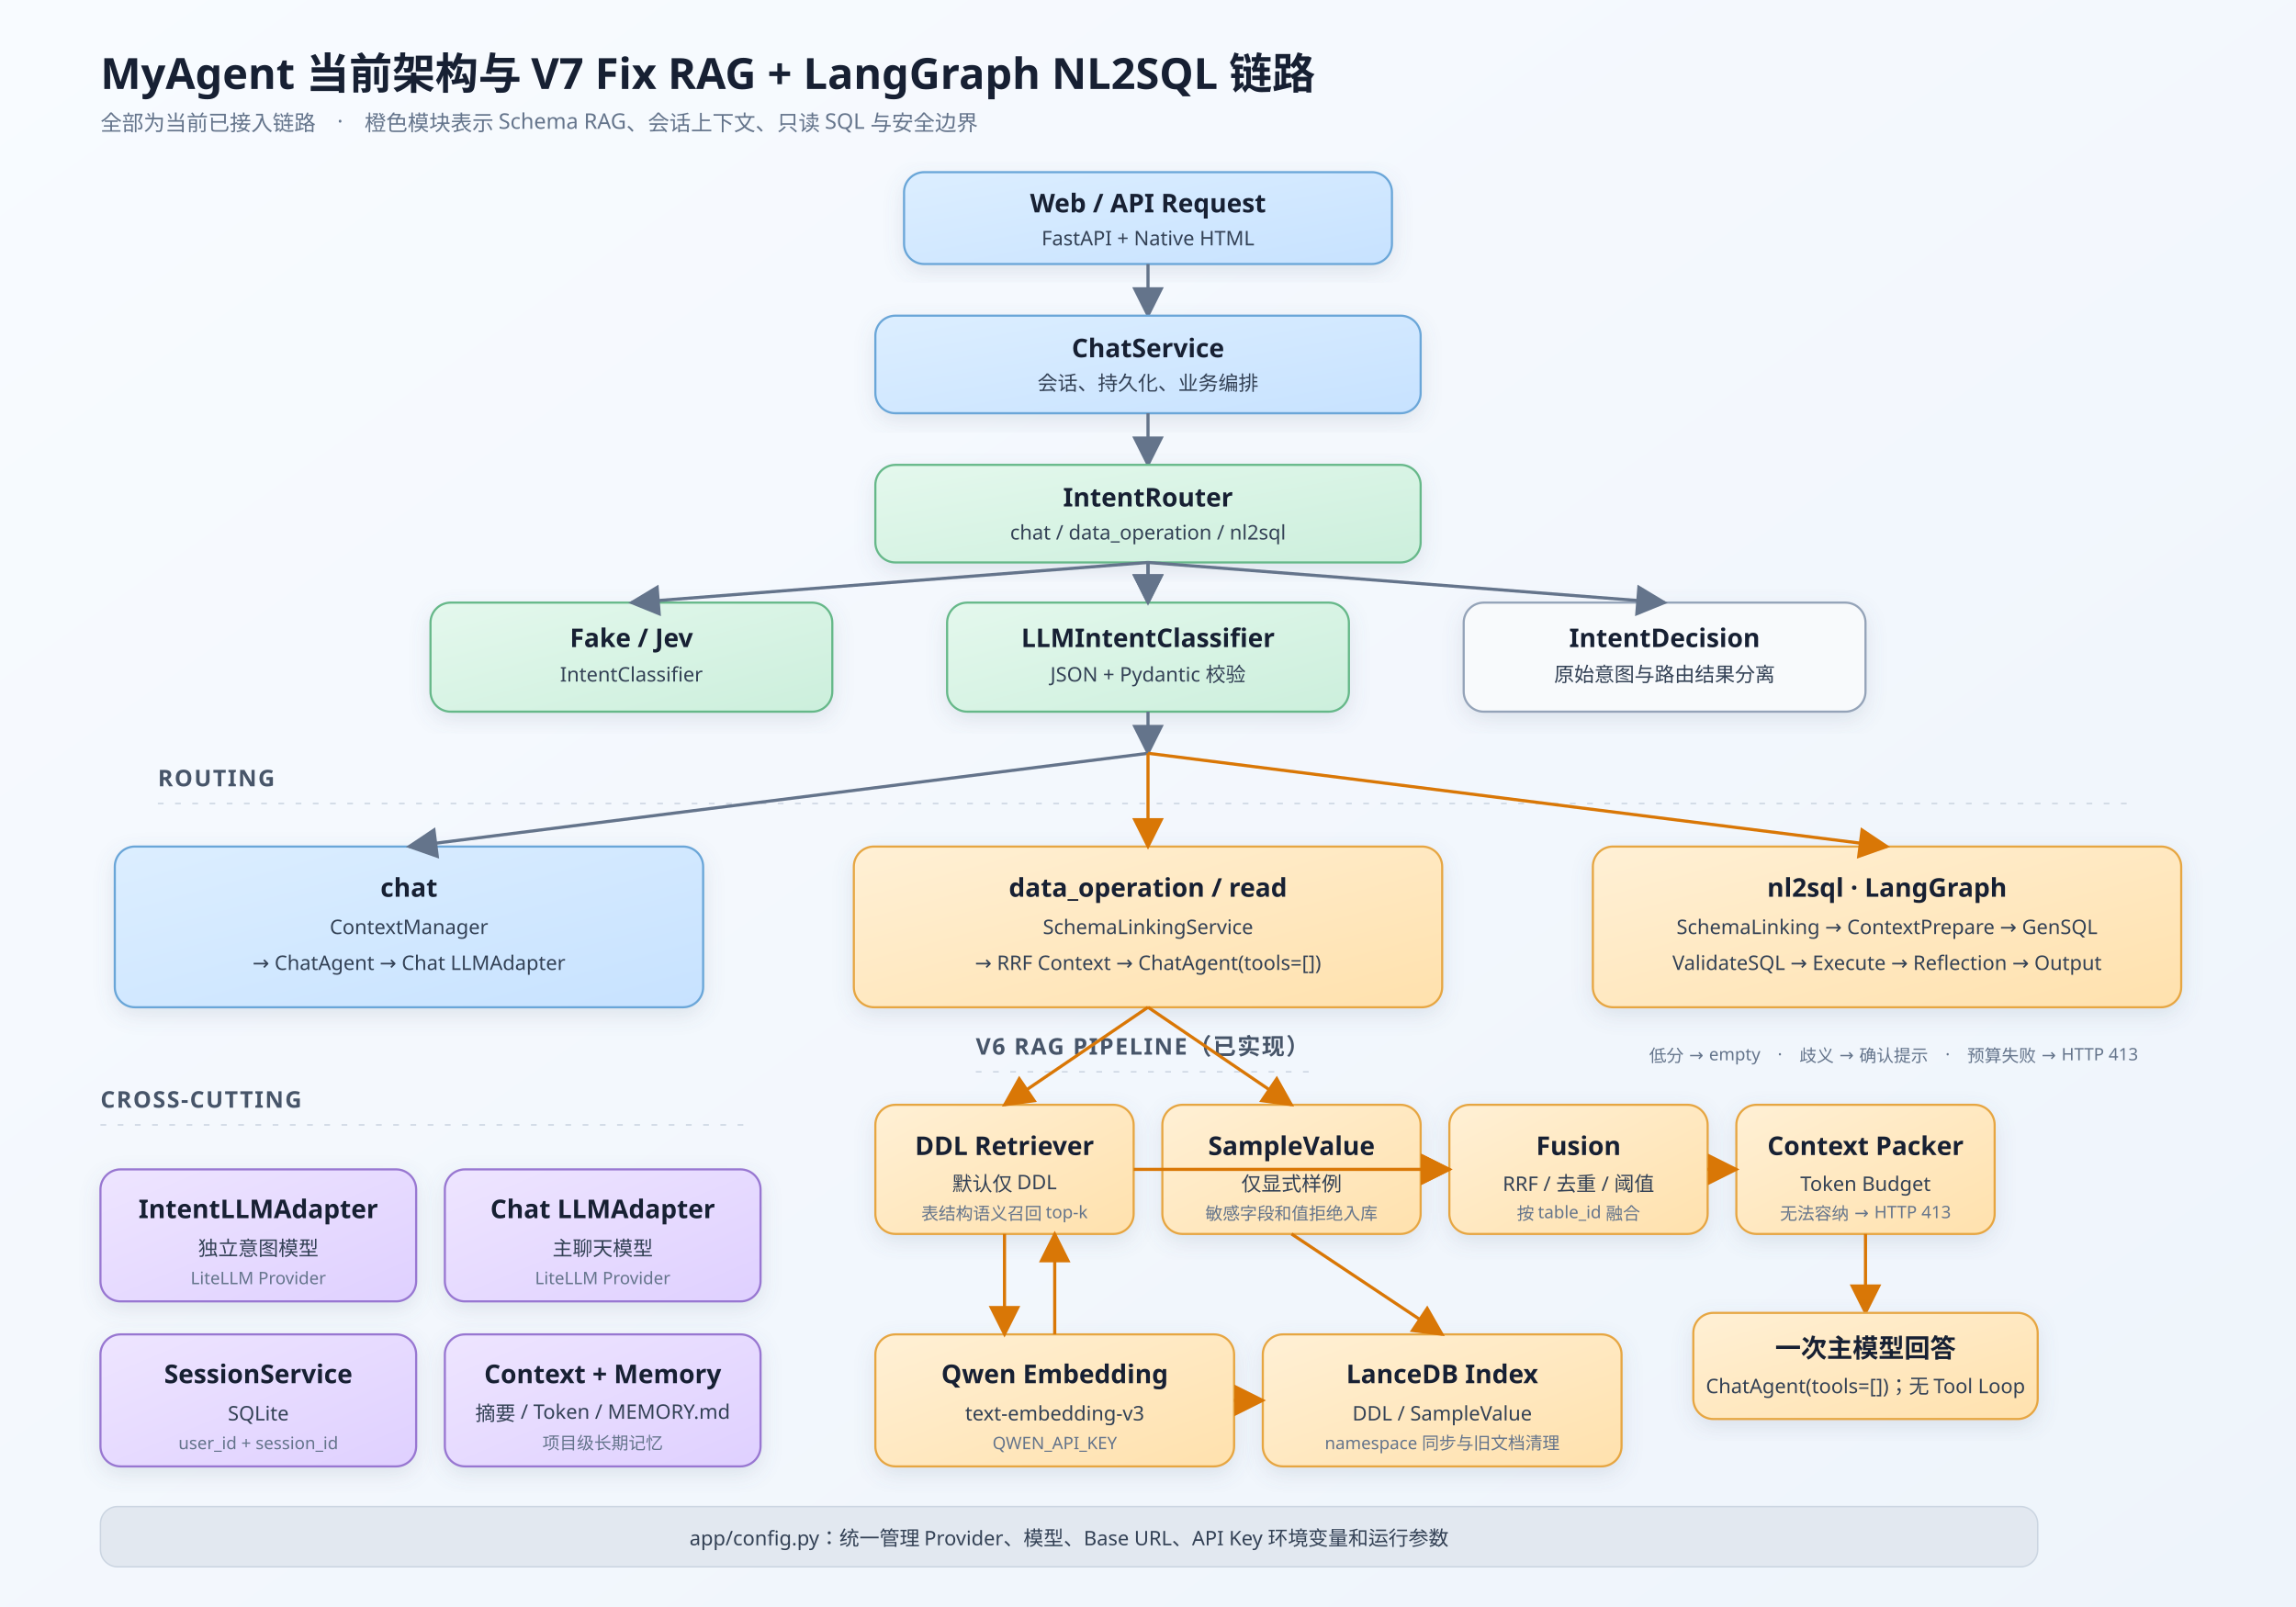
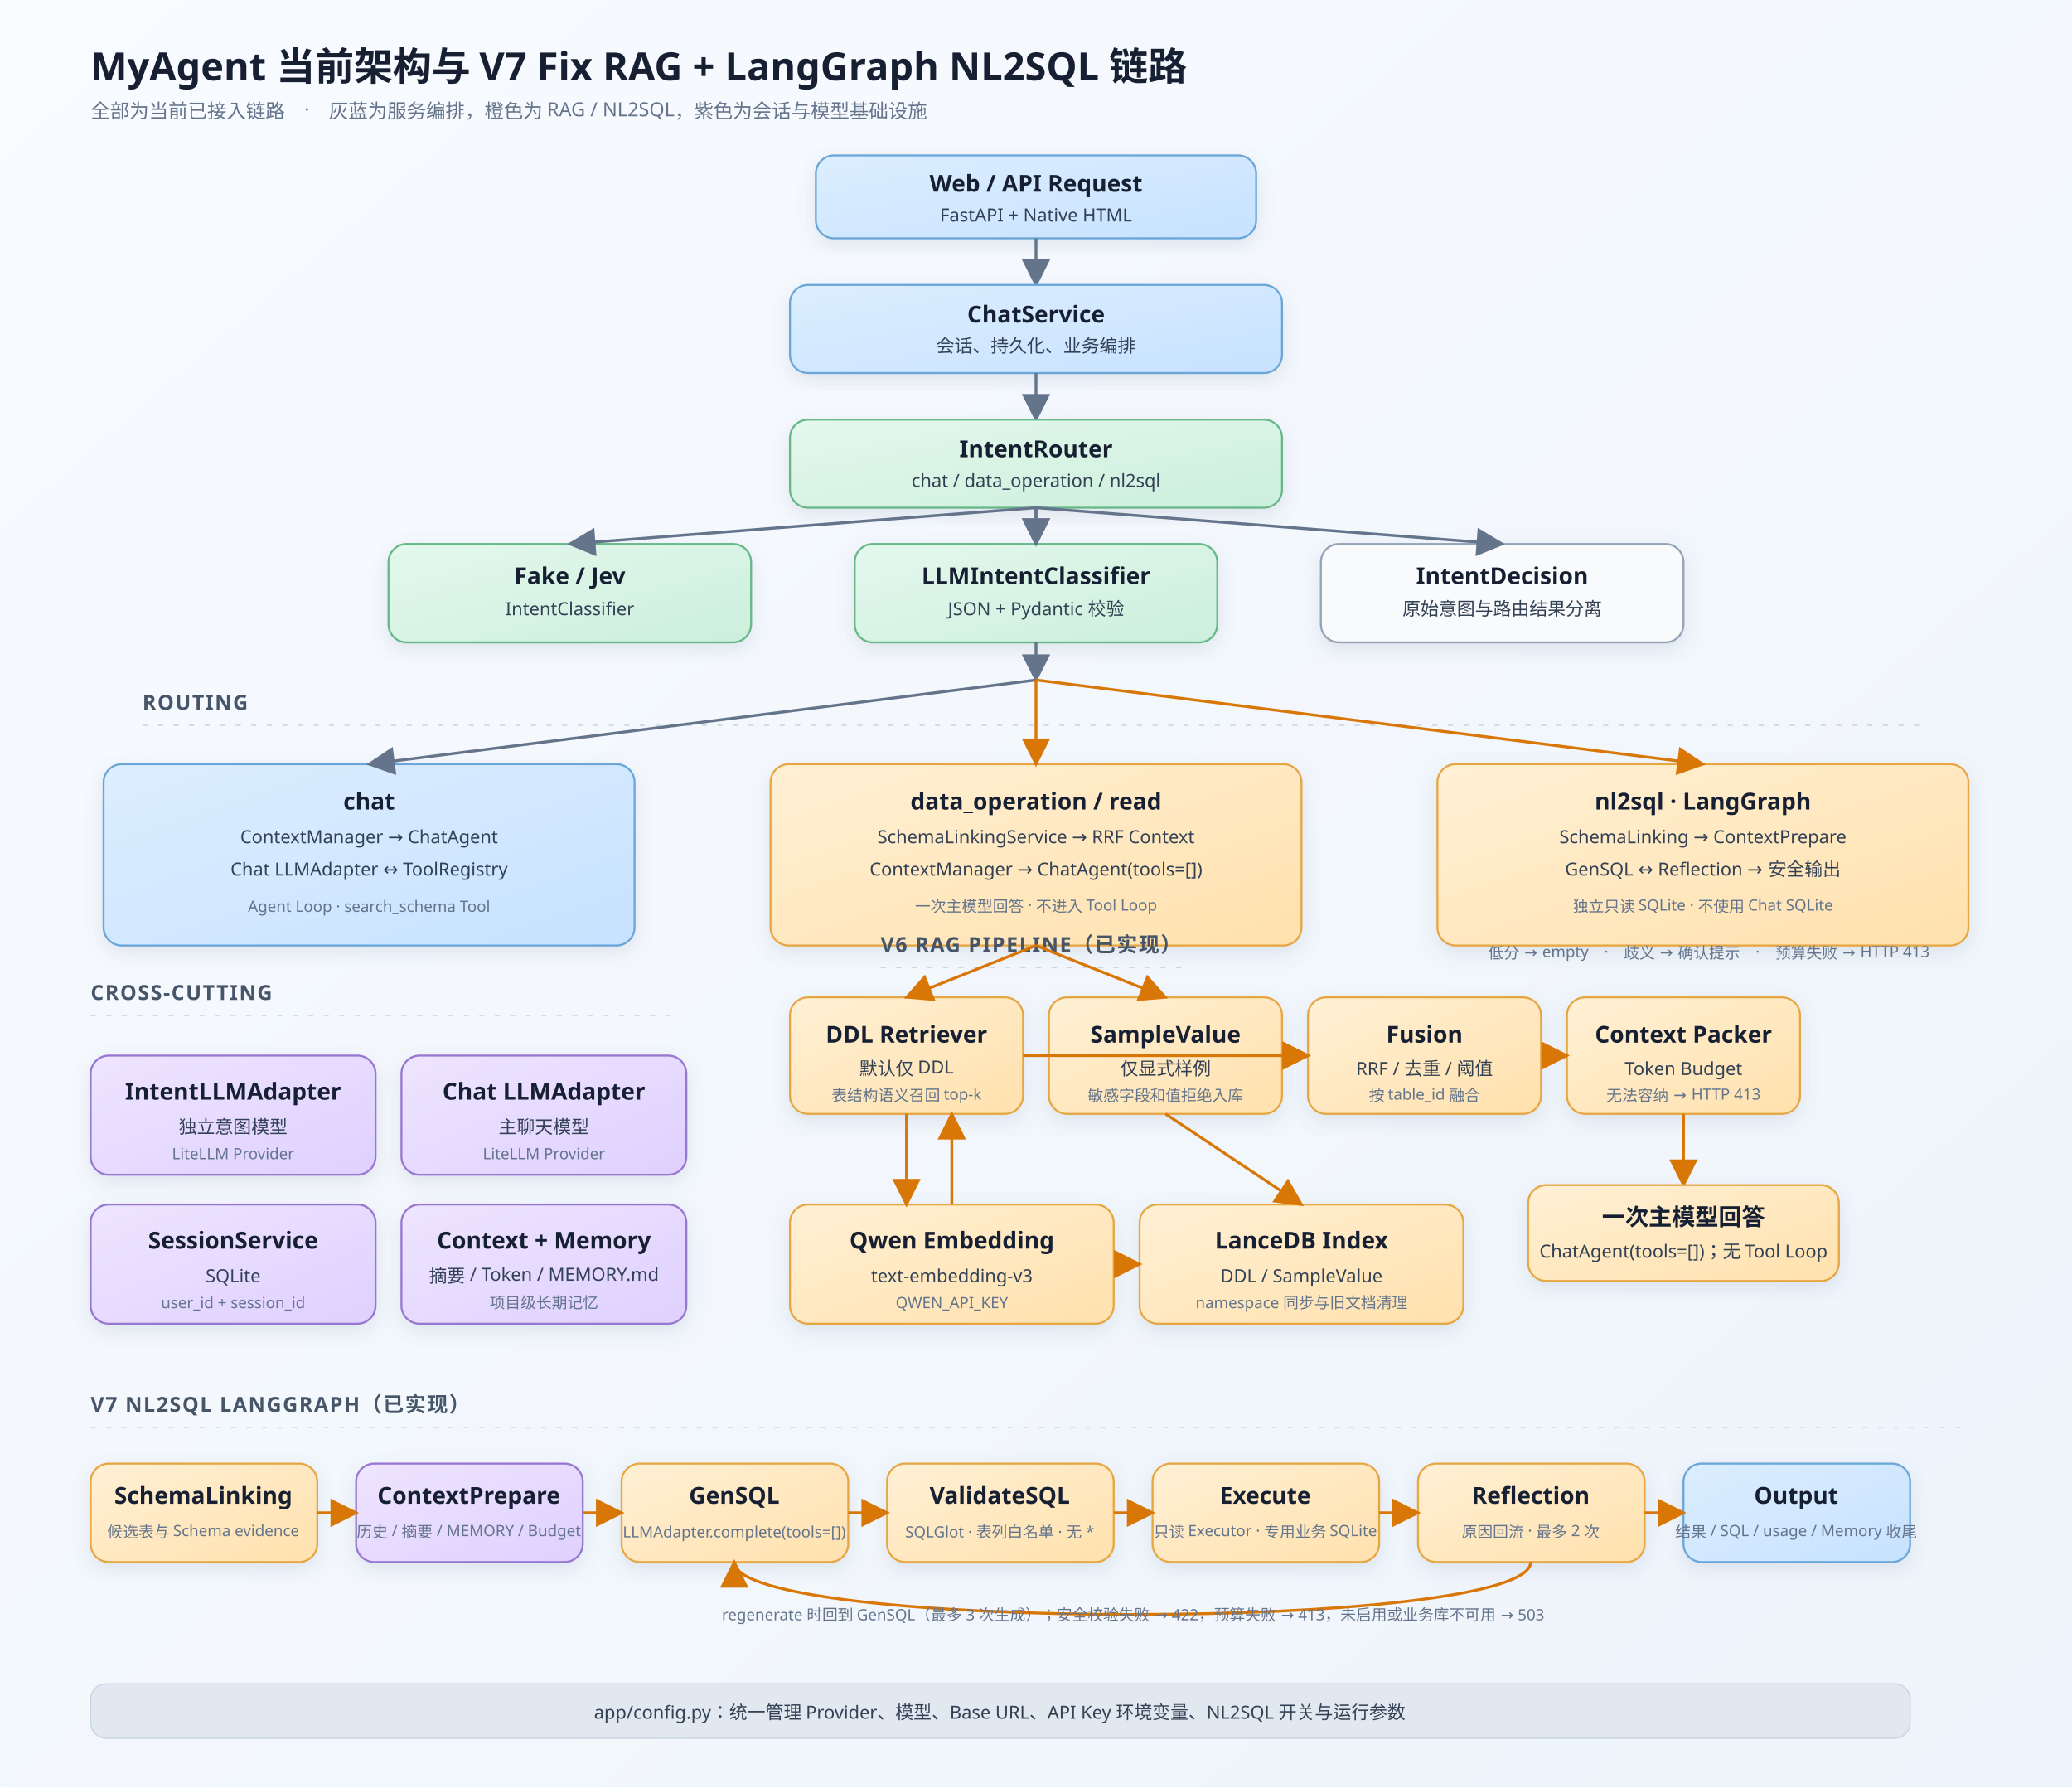
- <svg xmlns="http://www.w3.org/2000/svg" width="1600" height="1120" viewBox="0 0 1600 1120" role="img" aria-labelledby="title desc">
+ <svg xmlns="http://www.w3.org/2000/svg" width="1600" height="1380" viewBox="0 0 1600 1380" role="img" aria-labelledby="title desc">
  <defs>
    <linearGradient id="background" x1="0" y1="0" x2="1" y2="1">
      <stop offset="0%" stop-color="#f8fbff" />
      <stop offset="100%" stop-color="#eef4fb" />
    </linearGradient>
    <linearGradient id="blue" x1="0" y1="0" x2="1" y2="1">
      <stop offset="0%" stop-color="#dceeff" />
      <stop offset="100%" stop-color="#c7e2ff" />
    </linearGradient>
    <linearGradient id="green" x1="0" y1="0" x2="1" y2="1">
      <stop offset="0%" stop-color="#e4f8ed" />
      <stop offset="100%" stop-color="#ccefdc" />
    </linearGradient>
    <linearGradient id="orange" x1="0" y1="0" x2="1" y2="1">
      <stop offset="0%" stop-color="#fff0d5" />
      <stop offset="100%" stop-color="#ffe1ad" />
    </linearGradient>
    <linearGradient id="purple" x1="0" y1="0" x2="1" y2="1">
      <stop offset="0%" stop-color="#eee5ff" />
      <stop offset="100%" stop-color="#dfd0ff" />
    </linearGradient>
    <filter id="shadow" x="-20%" y="-20%" width="140%" height="140%">
      <feDropShadow dx="0" dy="5" stdDeviation="7" flood-color="#64748b" flood-opacity="0.16" />
    </filter>
    <marker id="arrow" markerWidth="10" markerHeight="10" refX="9" refY="5" orient="auto">
      <path d="M0,0 L10,5 L0,10 Z" fill="#64748b" />
    </marker>
    <marker id="arrowOrange" markerWidth="10" markerHeight="10" refX="9" refY="5" orient="auto">
      <path d="M0,0 L10,5 L0,10 Z" fill="#d97706" />
    </marker>
    <style>
      .title { font: 700 30px "Segoe UI", "Microsoft YaHei", sans-serif; fill: #172033; }
      .subtitle { font: 400 15px "Segoe UI", "Microsoft YaHei", sans-serif; fill: #64748b; }
      .label { font: 700 18px "Segoe UI", "Microsoft YaHei", sans-serif; fill: #172033; }
      .small { font: 400 14px "Segoe UI", "Microsoft YaHei", sans-serif; fill: #334155; }
      .tiny { font: 400 12px "Segoe UI", "Microsoft YaHei", sans-serif; fill: #64748b; }
      .section { font: 700 16px "Segoe UI", "Microsoft YaHei", sans-serif; fill: #475569; letter-spacing: 1px; }
      .box { stroke-width: 1.5; rx: 14; filter: url(#shadow); }
      .current { stroke: #6aa6d8; fill: url(#blue); }
      .intent { stroke: #66b889; fill: url(#green); }
      .planned { stroke: #e6a642; fill: url(#orange); stroke-dasharray: 9 7; }
      .rag { stroke: #e6a642; fill: url(#orange); }
      .storage { stroke: #9877d1; fill: url(#purple); }
      .muted { stroke: #94a3b8; fill: #f8fafc; }
      .line { stroke: #64748b; stroke-width: 2.2; fill: none; marker-end: url(#arrow); }
      .plannedLine { stroke: #d97706; stroke-width: 2.2; fill: none; stroke-dasharray: 9 7; marker-end: url(#arrowOrange); }
      .ragLine { stroke: #d97706; stroke-width: 2.2; fill: none; marker-end: url(#arrowOrange); }
      .divider { stroke: #cbd5e1; stroke-width: 1; stroke-dasharray: 4 8; }
    </style>
  </defs>
-   <rect width="1600" height="1120" fill="url(#background)" />
+   <rect width="1600" height="1380" fill="url(#background)" />
  <text x="70" y="62" class="title">MyAgent 当前架构与 V7 Fix RAG + LangGraph NL2SQL 链路</text>
-   <text x="70" y="91" class="subtitle">全部为当前已接入链路　·　橙色模块表示 Schema RAG、会话上下文、只读 SQL 与安全边界</text>
+   <text x="70" y="91" class="subtitle">全部为当前已接入链路　·　灰蓝为服务编排，橙色为 RAG / NL2SQL，紫色为会话与模型基础设施</text>
  <rect x="630" y="120" width="340" height="64" class="box current" />
  <text x="800" y="148" text-anchor="middle" class="label">Web / API Request</text>
  <text x="800" y="171" text-anchor="middle" class="small">FastAPI + Native HTML</text>
  <path d="M800 184 L800 220" class="line" />
  <rect x="610" y="220" width="380" height="68" class="box current" />
  <text x="800" y="249" text-anchor="middle" class="label">ChatService</text>
  <text x="800" y="272" text-anchor="middle" class="small">会话、持久化、业务编排</text>
  <path d="M800 288 L800 324" class="line" />
  <rect x="610" y="324" width="380" height="68" class="box intent" />
  <text x="800" y="353" text-anchor="middle" class="label">IntentRouter</text>
  <text x="800" y="376" text-anchor="middle" class="small">chat / data_operation / nl2sql</text>
  <path d="M800 392 L800 420" class="line" />
  <rect x="300" y="420" width="280" height="76" class="box intent" />
  <text x="440" y="451" text-anchor="middle" class="label">Fake / Jev</text>
  <text x="440" y="475" text-anchor="middle" class="small">IntentClassifier</text>
  <rect x="660" y="420" width="280" height="76" class="box intent" />
  <text x="800" y="451" text-anchor="middle" class="label">LLMIntentClassifier</text>
  <text x="800" y="475" text-anchor="middle" class="small">JSON + Pydantic 校验</text>
  <rect x="1020" y="420" width="280" height="76" class="box muted" />
  <text x="1160" y="451" text-anchor="middle" class="label">IntentDecision</text>
  <text x="1160" y="475" text-anchor="middle" class="small">原始意图与路由结果分离</text>
  <path d="M800 392 L440 420" class="line" />
  <path d="M800 392 L800 420" class="line" />
  <path d="M800 392 L1160 420" class="line" />
  <path d="M800 496 L800 525" class="line" />
  <text x="110" y="548" class="section">ROUTING</text>
  <line x1="110" y1="560" x2="1490" y2="560" class="divider" />
-   <rect x="80" y="590" width="410" height="112" class="box current" />
+   <rect x="80" y="590" width="410" height="140" class="box current" />
  <text x="285" y="625" text-anchor="middle" class="label">chat</text>
-   <text x="285" y="651" text-anchor="middle" class="small">ContextManager</text>
-   <text x="285" y="676" text-anchor="middle" class="small">→ ChatAgent → Chat LLMAdapter</text>
-   <rect x="595" y="590" width="410" height="112" class="box rag" />
+   <text x="285" y="651" text-anchor="middle" class="small">ContextManager → ChatAgent</text>
+   <text x="285" y="676" text-anchor="middle" class="small">Chat LLMAdapter ↔ ToolRegistry</text>
+   <text x="285" y="704" text-anchor="middle" class="tiny">Agent Loop · search_schema Tool</text>
+   <rect x="595" y="590" width="410" height="140" class="box rag" />
  <text x="800" y="625" text-anchor="middle" class="label">data_operation / read</text>
-   <text x="800" y="651" text-anchor="middle" class="small">SchemaLinkingService</text>
-   <text x="800" y="676" text-anchor="middle" class="small">→ RRF Context → ChatAgent(tools=[])</text>
-   <rect x="1110" y="590" width="410" height="112" class="box rag" />
+   <text x="800" y="651" text-anchor="middle" class="small">SchemaLinkingService → RRF Context</text>
+   <text x="800" y="676" text-anchor="middle" class="small">ContextManager → ChatAgent(tools=[])</text>
+   <text x="800" y="704" text-anchor="middle" class="tiny">一次主模型回答 · 不进入 Tool Loop</text>
+   <rect x="1110" y="590" width="410" height="140" class="box rag" />
  <text x="1315" y="625" text-anchor="middle" class="label">nl2sql · LangGraph</text>
-   <text x="1315" y="651" text-anchor="middle" class="small">SchemaLinking → ContextPrepare → GenSQL</text>
-   <text x="1315" y="676" text-anchor="middle" class="small">ValidateSQL → Execute → Reflection → Output</text>
+   <text x="1315" y="651" text-anchor="middle" class="small">SchemaLinking → ContextPrepare</text>
+   <text x="1315" y="676" text-anchor="middle" class="small">GenSQL ↔ Reflection → 安全输出</text>
+   <text x="1315" y="704" text-anchor="middle" class="tiny">独立只读 SQLite · 不使用 Chat SQLite</text>
  <path d="M800 525 L285 590" class="line" />
  <path d="M800 525 L800 590" class="ragLine" />
  <path d="M800 525 L1315 590" class="ragLine" />
  <text x="680" y="735" class="section">V6 RAG PIPELINE（已实现）</text>
  <line x1="680" y1="747" x2="920" y2="747" class="divider" />
  <rect x="610" y="770" width="180" height="90" class="box rag" />
  <text x="700" y="805" text-anchor="middle" class="label">DDL Retriever</text>
  <text x="700" y="830" text-anchor="middle" class="small">默认仅 DDL</text>
  <text x="700" y="850" text-anchor="middle" class="tiny">表结构语义召回 top-k</text>
  <rect x="810" y="770" width="180" height="90" class="box rag" />
  <text x="900" y="805" text-anchor="middle" class="label">SampleValue</text>
  <text x="900" y="830" text-anchor="middle" class="small">仅显式样例</text>
  <text x="900" y="850" text-anchor="middle" class="tiny">敏感字段和值拒绝入库</text>
  <rect x="1010" y="770" width="180" height="90" class="box rag" />
  <text x="1100" y="805" text-anchor="middle" class="label">Fusion</text>
  <text x="1100" y="830" text-anchor="middle" class="small">RRF / 去重 / 阈值</text>
  <text x="1100" y="850" text-anchor="middle" class="tiny">按 table_id 融合</text>
  <rect x="1210" y="770" width="180" height="90" class="box rag" />
  <text x="1300" y="805" text-anchor="middle" class="label">Context Packer</text>
  <text x="1300" y="830" text-anchor="middle" class="small">Token Budget</text>
  <text x="1300" y="850" text-anchor="middle" class="tiny">无法容纳 → HTTP 413</text>
-   <path d="M800 702 L700 770" class="ragLine" />
-   <path d="M800 702 L900 770" class="ragLine" />
+   <path d="M800 730 L700 770" class="ragLine" />
+   <path d="M800 730 L900 770" class="ragLine" />
  <path d="M790 815 L1010 815" class="ragLine" />
  <path d="M990 815 L1010 815" class="ragLine" />
  <path d="M1190 815 L1210 815" class="ragLine" />
  <path d="M1300 860 L1300 915" class="ragLine" />
  <rect x="1180" y="915" width="240" height="74" class="box rag" />
  <text x="1300" y="946" text-anchor="middle" class="label">一次主模型回答</text>
  <text x="1300" y="971" text-anchor="middle" class="small">ChatAgent(tools=[])；无 Tool Loop</text>
  <text x="1490" y="740" text-anchor="end" class="tiny">低分 → empty　·　歧义 → 确认提示　·　预算失败 → HTTP 413</text>
  <text x="70" y="772" class="section">CROSS-CUTTING</text>
  <line x1="70" y1="784" x2="520" y2="784" class="divider" />
  <rect x="70" y="815" width="220" height="92" class="box storage" />
  <text x="180" y="849" text-anchor="middle" class="label">IntentLLMAdapter</text>
  <text x="180" y="875" text-anchor="middle" class="small">独立意图模型</text>
  <text x="180" y="895" text-anchor="middle" class="tiny">LiteLLM Provider</text>
  <rect x="310" y="815" width="220" height="92" class="box storage" />
  <text x="420" y="849" text-anchor="middle" class="label">Chat LLMAdapter</text>
  <text x="420" y="875" text-anchor="middle" class="small">主聊天模型</text>
  <text x="420" y="895" text-anchor="middle" class="tiny">LiteLLM Provider</text>
  <rect x="70" y="930" width="220" height="92" class="box storage" />
  <text x="180" y="964" text-anchor="middle" class="label">SessionService</text>
  <text x="180" y="990" text-anchor="middle" class="small">SQLite</text>
  <text x="180" y="1010" text-anchor="middle" class="tiny">user_id + session_id</text>
  <rect x="310" y="930" width="220" height="92" class="box storage" />
  <text x="420" y="964" text-anchor="middle" class="label">Context + Memory</text>
  <text x="420" y="990" text-anchor="middle" class="small">摘要 / Token / MEMORY.md</text>
  <text x="420" y="1010" text-anchor="middle" class="tiny">项目级长期记忆</text>
  <rect x="610" y="930" width="250" height="92" class="box rag" />
  <text x="735" y="964" text-anchor="middle" class="label">Qwen Embedding</text>
  <text x="735" y="990" text-anchor="middle" class="small">text-embedding-v3</text>
  <text x="735" y="1010" text-anchor="middle" class="tiny">QWEN_API_KEY</text>
  <rect x="880" y="930" width="250" height="92" class="box rag" />
  <text x="1005" y="964" text-anchor="middle" class="label">LanceDB Index</text>
  <text x="1005" y="990" text-anchor="middle" class="small">DDL / SampleValue</text>
  <text x="1005" y="1010" text-anchor="middle" class="tiny">namespace 同步与旧文档清理</text>
-   <rect x="70" y="1050" width="1350" height="42" rx="12" fill="#e2e8f0" stroke="#cbd5e1" />
-   <text x="745" y="1077" text-anchor="middle" class="small">app/config.py：统一管理 Provider、模型、Base URL、API Key 环境变量和运行参数</text>
+   <text x="70" y="1090" class="section">V7 NL2SQL LANGGRAPH（已实现）</text>
+   <line x1="70" y1="1102" x2="1520" y2="1102" class="divider" />
+   <rect x="70" y="1130" width="175" height="76" class="box rag" />
+   <text x="157" y="1161" text-anchor="middle" class="label">SchemaLinking</text>
+   <text x="157" y="1187" text-anchor="middle" class="tiny">候选表与 Schema evidence</text>
+   <rect x="275" y="1130" width="175" height="76" class="box storage" />
+   <text x="362" y="1161" text-anchor="middle" class="label">ContextPrepare</text>
+   <text x="362" y="1187" text-anchor="middle" class="tiny">历史 / 摘要 / MEMORY / Budget</text>
+   <rect x="480" y="1130" width="175" height="76" class="box rag" />
+   <text x="567" y="1161" text-anchor="middle" class="label">GenSQL</text>
+   <text x="567" y="1187" text-anchor="middle" class="tiny">LLMAdapter.complete(tools=[])</text>
+   <rect x="685" y="1130" width="175" height="76" class="box rag" />
+   <text x="772" y="1161" text-anchor="middle" class="label">ValidateSQL</text>
+   <text x="772" y="1187" text-anchor="middle" class="tiny">SQLGlot · 表列白名单 · 无 *</text>
+   <rect x="890" y="1130" width="175" height="76" class="box rag" />
+   <text x="977" y="1161" text-anchor="middle" class="label">Execute</text>
+   <text x="977" y="1187" text-anchor="middle" class="tiny">只读 Executor · 专用业务 SQLite</text>
+   <rect x="1095" y="1130" width="175" height="76" class="box rag" />
+   <text x="1182" y="1161" text-anchor="middle" class="label">Reflection</text>
+   <text x="1182" y="1187" text-anchor="middle" class="tiny">原因回流 · 最多 2 次</text>
+   <rect x="1300" y="1130" width="175" height="76" class="box current" />
+   <text x="1387" y="1161" text-anchor="middle" class="label">Output</text>
+   <text x="1387" y="1187" text-anchor="middle" class="tiny">结果 / SQL / usage / Memory 收尾</text>
+   <path d="M245 1168 L275 1168" class="ragLine" />
+   <path d="M450 1168 L480 1168" class="ragLine" />
+   <path d="M655 1168 L685 1168" class="ragLine" />
+   <path d="M860 1168 L890 1168" class="ragLine" />
+   <path d="M1065 1168 L1095 1168" class="ragLine" />
+   <path d="M1270 1168 L1300 1168" class="ragLine" />
+   <path d="M1182 1206 C1182 1260 567 1260 567 1206" class="ragLine" />
+   <text x="875" y="1251" text-anchor="middle" class="tiny">regenerate 时回到 GenSQL（最多 3 次生成）；安全校验失败 → 422，预算失败 → 413，未启用或业务库不可用 → 503</text>
+   <rect x="70" y="1300" width="1405" height="42" rx="12" fill="#e2e8f0" stroke="#cbd5e1" />
+   <text x="772" y="1327" text-anchor="middle" class="small">app/config.py：统一管理 Provider、模型、Base URL、API Key 环境变量、NL2SQL 开关与运行参数</text>
  <path d="M735 930 L735 860" class="ragLine" />
  <path d="M860 976 L880 976" class="ragLine" />
  <path d="M700 860 L700 930" class="ragLine" />
  <path d="M900 860 L1005 930" class="ragLine" />
</svg>
